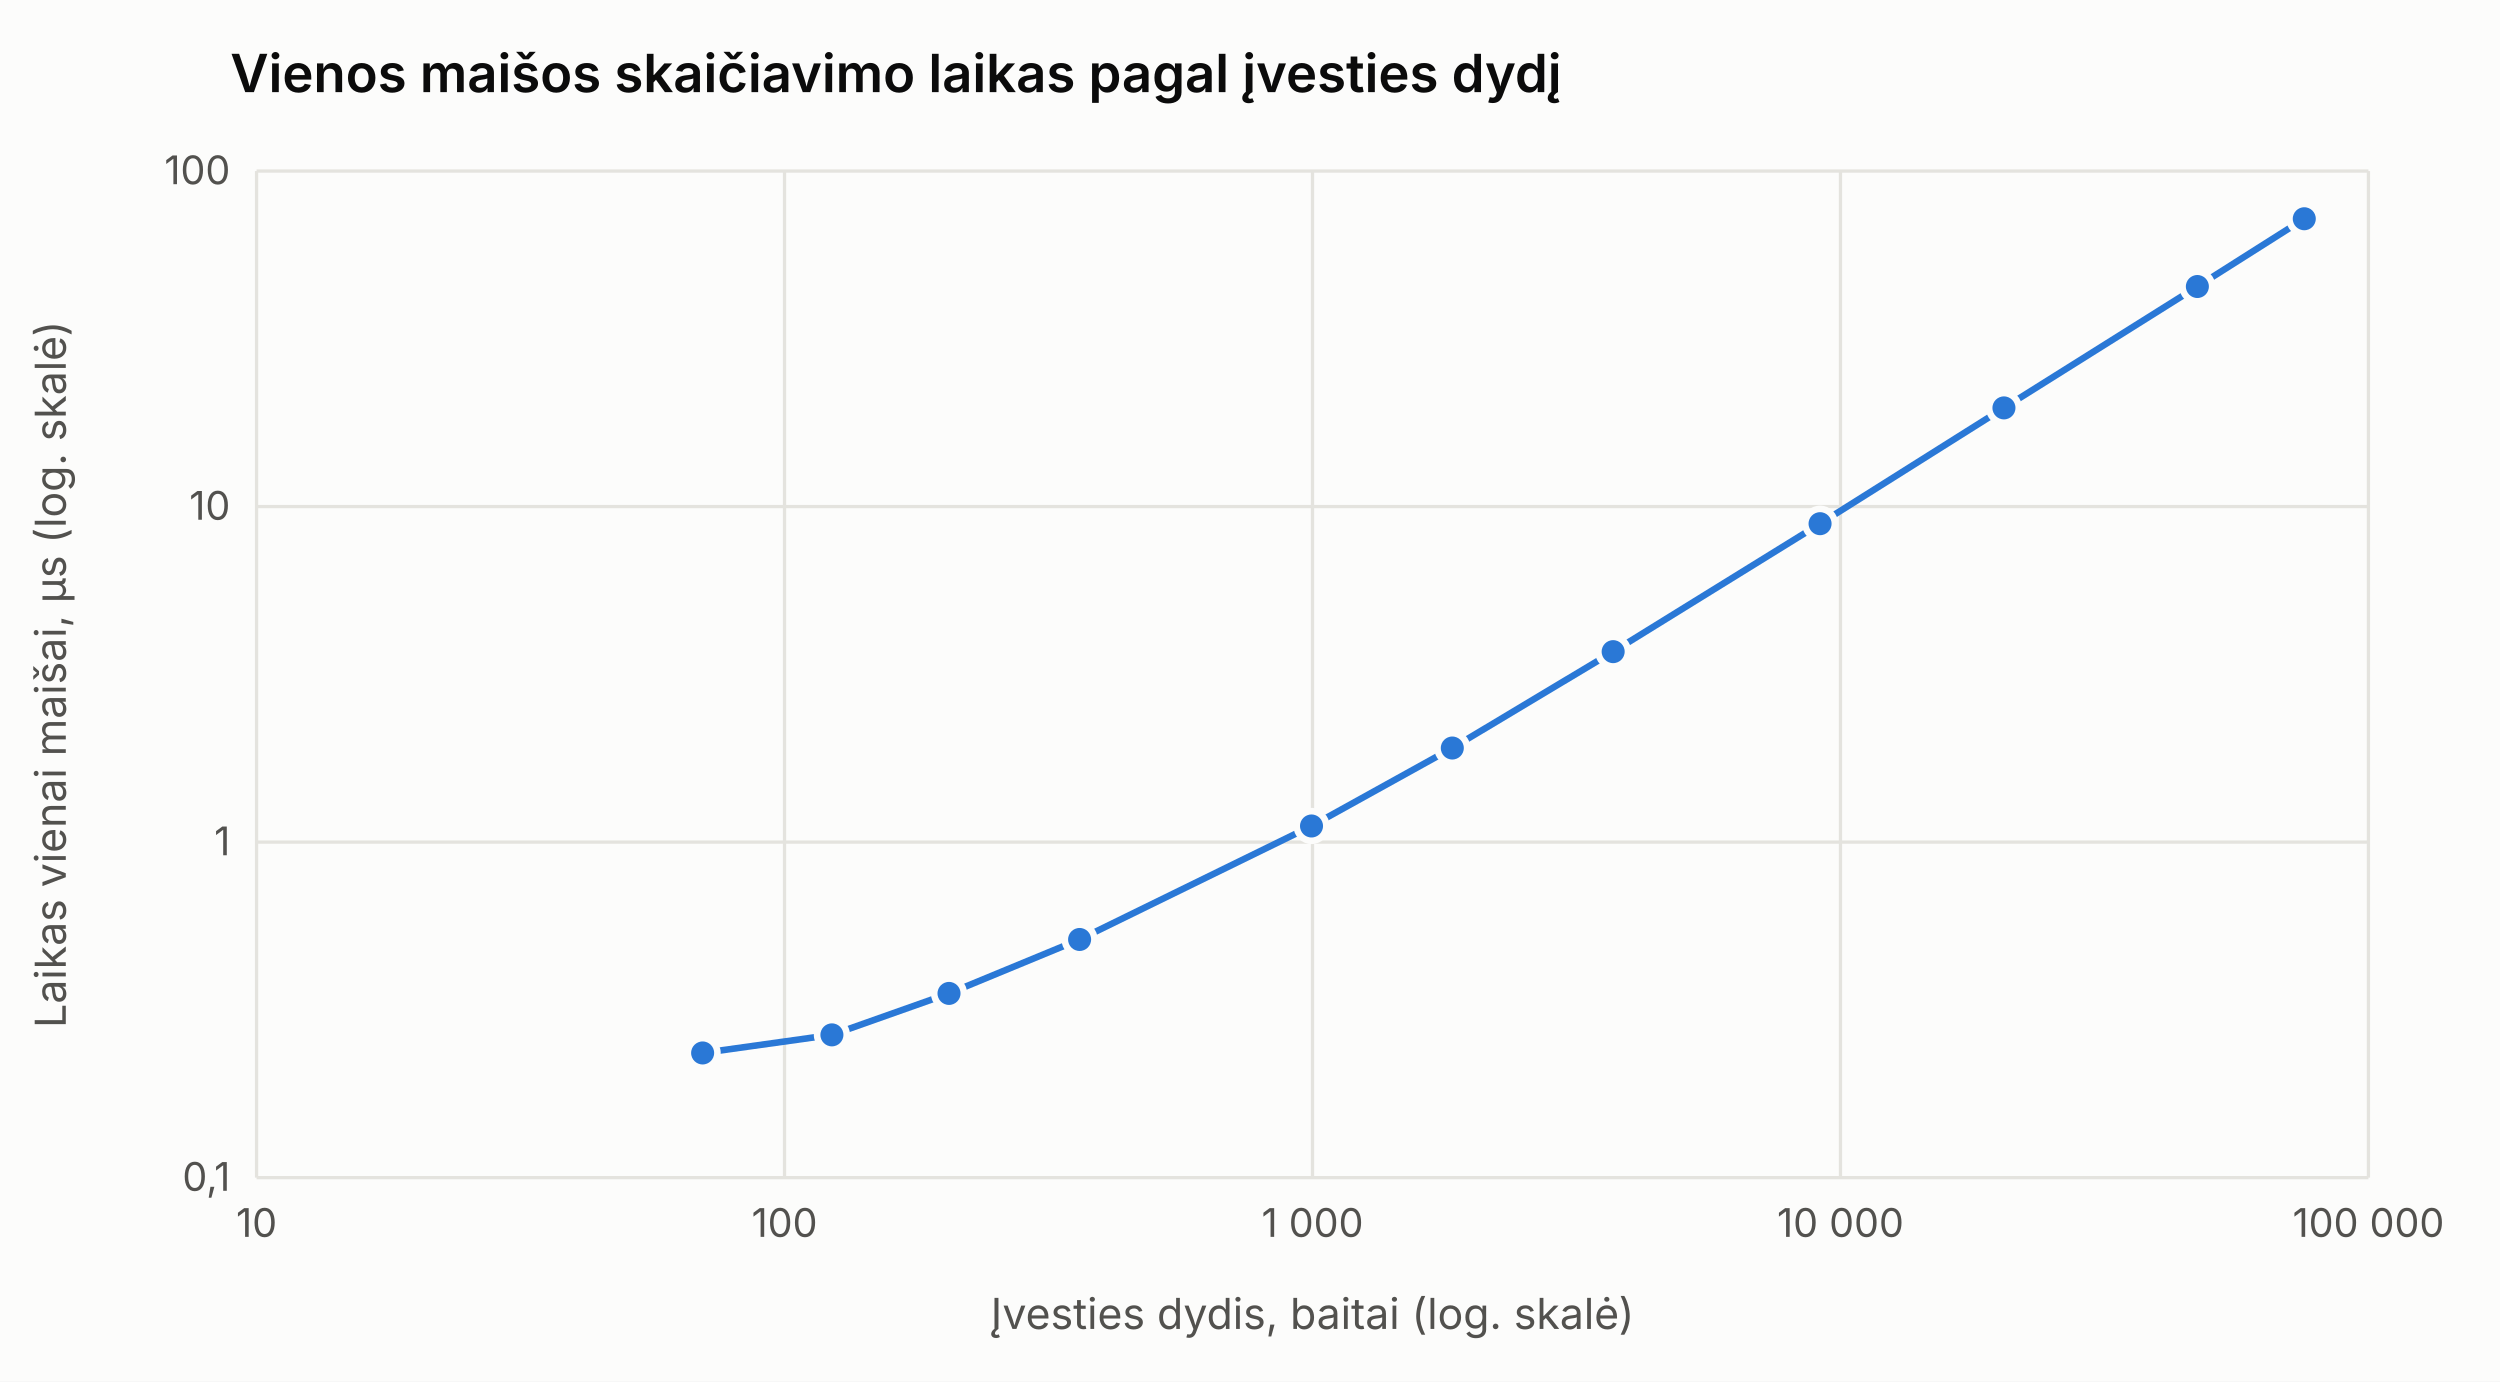
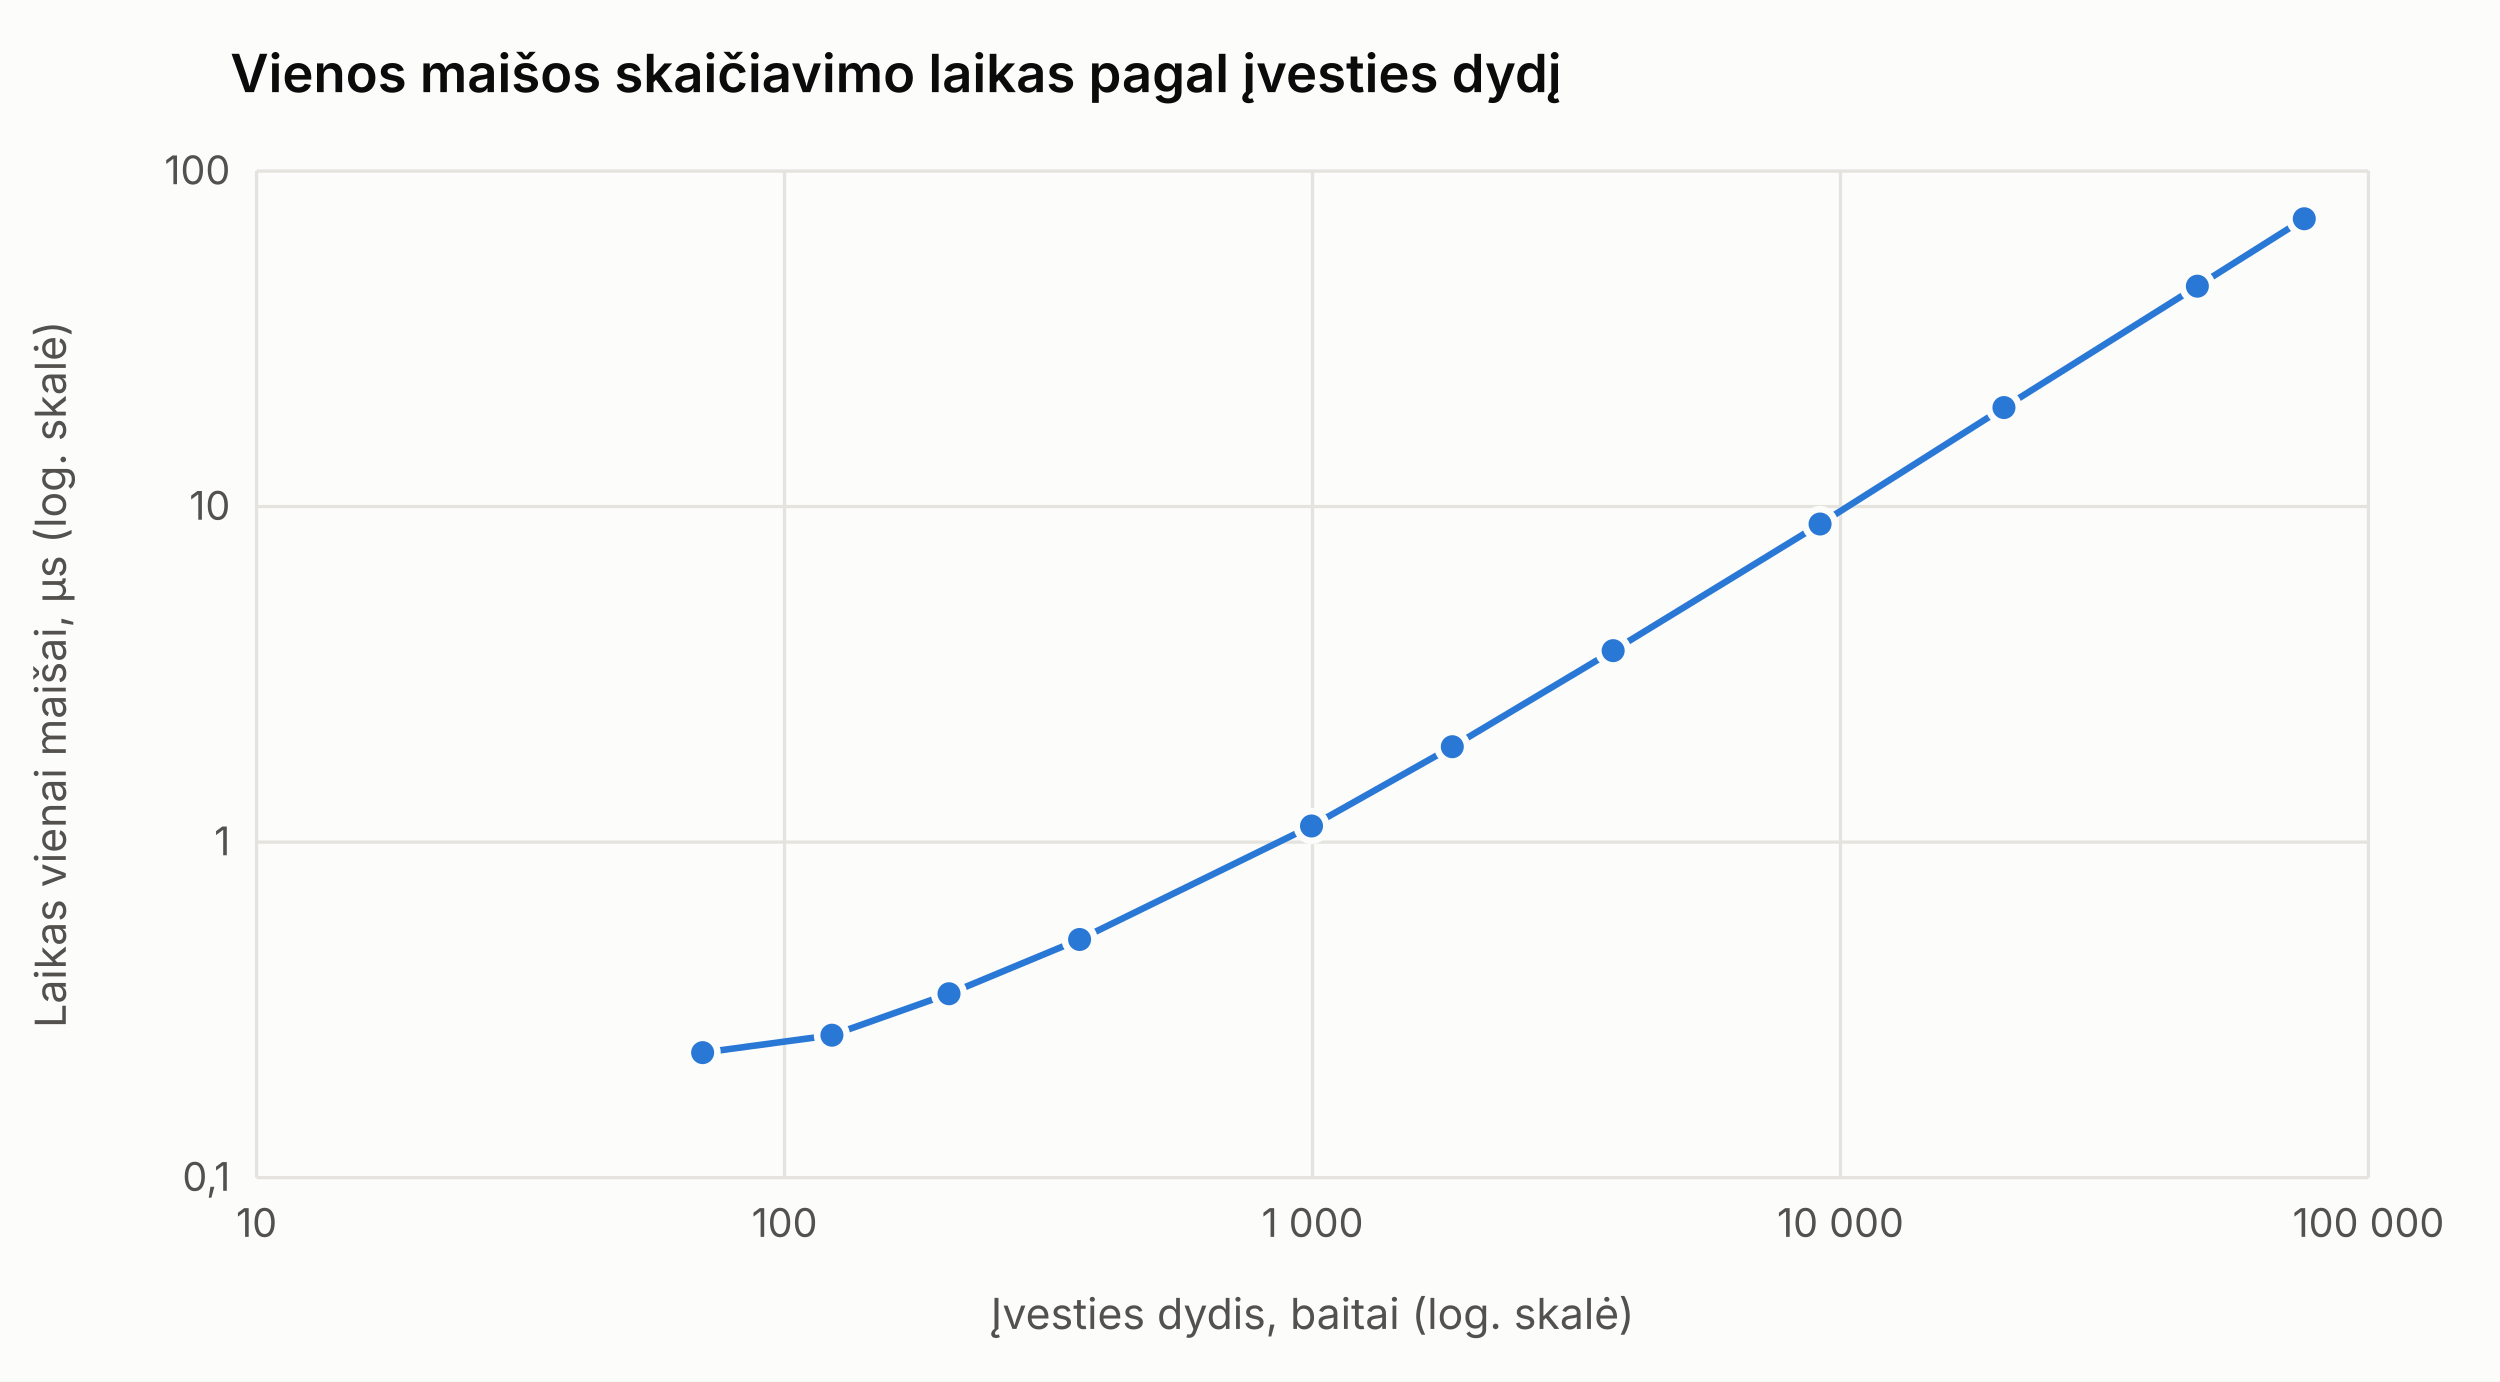
<svg xmlns="http://www.w3.org/2000/svg" width="760" height="420" viewBox="0 0 760 420" role="img" aria-label="Vienos maišos skaičiavimo laikas pagal įvesties dydį">
  <style>text{font-family:system-ui,-apple-system,'Segoe UI',sans-serif} .bg{fill:#fcfcfb} .t{fill:#0b0b0b} .t2{fill:#52514e} .grid{stroke:#e4e3de} .axis,.ref{stroke:#52514e} .fs{fill:#2a78d6} .ss{stroke:#2a78d6} .ring{stroke:#fcfcfb} @media (prefers-color-scheme: dark){.bg{fill:#1a1a19} .t{fill:#ffffff} .t2{fill:#c3c2b7} .grid{stroke:#353533} .axis,.ref{stroke:#c3c2b7} .fs{fill:#3987e5} .ss{stroke:#3987e5} .ring{stroke:#1a1a19}}</style>
  <rect class="bg" fill="#fcfcfb" width="760" height="420" />
  <text class="t" x="70" y="28" font-size="16" font-weight="600">Vienos maišos skaičiavimo laikas pagal įvesties dydį</text>
  <line class="grid" stroke="#e4e3de" x1="78.0" y1="52" x2="78.0" y2="358" />
  <text class="t2" x="78.0" y="376" font-size="12" text-anchor="middle">10</text>
  <line class="grid" stroke="#e4e3de" x1="238.5" y1="52" x2="238.5" y2="358" />
  <text class="t2" x="238.5" y="376" font-size="12" text-anchor="middle">100</text>
  <line class="grid" stroke="#e4e3de" x1="399.0" y1="52" x2="399.0" y2="358" />
  <text class="t2" x="399.0" y="376" font-size="12" text-anchor="middle">1 000</text>
  <line class="grid" stroke="#e4e3de" x1="559.5" y1="52" x2="559.5" y2="358" />
  <text class="t2" x="559.5" y="376" font-size="12" text-anchor="middle">10 000</text>
  <line class="grid" stroke="#e4e3de" x1="720.0" y1="52" x2="720.0" y2="358" />
  <text class="t2" x="720.0" y="376" font-size="12" text-anchor="middle">100 000</text>
  <line class="grid" stroke="#e4e3de" x1="78" y1="358.0" x2="720" y2="358.0" />
  <text class="t2" x="70" y="362.0" font-size="12" text-anchor="end">0,1</text>
  <line class="grid" stroke="#e4e3de" x1="78" y1="256.0" x2="720" y2="256.0" />
  <text class="t2" x="70" y="260.0" font-size="12" text-anchor="end">1</text>
  <line class="grid" stroke="#e4e3de" x1="78" y1="154.0" x2="720" y2="154.0" />
  <text class="t2" x="70" y="158.0" font-size="12" text-anchor="end">10</text>
  <line class="grid" stroke="#e4e3de" x1="78" y1="52.0" x2="720" y2="52.0" />
  <text class="t2" x="70" y="56.0" font-size="12" text-anchor="end">100</text>
  <text class="t2" x="399.0" y="404" font-size="13" text-anchor="middle">Įvesties dydis, baitai (log. skalė)</text>
  <text class="t2" transform="translate(20 205.0) rotate(-90)" font-size="13" text-anchor="middle">Laikas vienai maišai, µs (log. skalė)</text>
-   <path class="ss" stroke="#2a78d6" fill="none" stroke-width="2" stroke-linejoin="round" d="M213.6,320.1 L252.9,314.6 L288.5,302.0 L328.2,285.6 L398.7,251.1 L441.5,227.4 L490.4,198.1 L553.3,159.2 L609.2,124.0 L668.0,87.1 L700.5,66.5" />
-   <circle class="fs ring" fill="#2a78d6" stroke="#fcfcfb" stroke-width="2" cx="213.6" cy="320.1" r="4.5" />
-   <circle class="fs ring" fill="#2a78d6" stroke="#fcfcfb" stroke-width="2" cx="252.9" cy="314.6" r="4.5" />
-   <circle class="fs ring" fill="#2a78d6" stroke="#fcfcfb" stroke-width="2" cx="288.5" cy="302.0" r="4.5" />
+   <path class="ss" stroke="#2a78d6" fill="none" stroke-width="2" stroke-linejoin="round" d="M213.6,320.0 L252.9,314.7 L288.5,302.1 L328.2,285.6 L398.7,251.1 L441.5,227.0 L490.4,197.8 L553.3,159.3 L609.2,123.9 L668.0,87.0 L700.5,66.5" />
+   <circle class="fs ring" fill="#2a78d6" stroke="#fcfcfb" stroke-width="2" cx="213.6" cy="320.0" r="4.5" />
+   <circle class="fs ring" fill="#2a78d6" stroke="#fcfcfb" stroke-width="2" cx="252.9" cy="314.7" r="4.5" />
+   <circle class="fs ring" fill="#2a78d6" stroke="#fcfcfb" stroke-width="2" cx="288.5" cy="302.1" r="4.5" />
  <circle class="fs ring" fill="#2a78d6" stroke="#fcfcfb" stroke-width="2" cx="328.2" cy="285.6" r="4.5" />
  <circle class="fs ring" fill="#2a78d6" stroke="#fcfcfb" stroke-width="2" cx="398.7" cy="251.1" r="4.5" />
-   <circle class="fs ring" fill="#2a78d6" stroke="#fcfcfb" stroke-width="2" cx="441.5" cy="227.4" r="4.5" />
-   <circle class="fs ring" fill="#2a78d6" stroke="#fcfcfb" stroke-width="2" cx="490.4" cy="198.1" r="4.5" />
-   <circle class="fs ring" fill="#2a78d6" stroke="#fcfcfb" stroke-width="2" cx="553.3" cy="159.2" r="4.5" />
-   <circle class="fs ring" fill="#2a78d6" stroke="#fcfcfb" stroke-width="2" cx="609.2" cy="124.0" r="4.5" />
-   <circle class="fs ring" fill="#2a78d6" stroke="#fcfcfb" stroke-width="2" cx="668.0" cy="87.1" r="4.5" />
+   <circle class="fs ring" fill="#2a78d6" stroke="#fcfcfb" stroke-width="2" cx="441.5" cy="227.0" r="4.5" />
+   <circle class="fs ring" fill="#2a78d6" stroke="#fcfcfb" stroke-width="2" cx="490.4" cy="197.8" r="4.5" />
+   <circle class="fs ring" fill="#2a78d6" stroke="#fcfcfb" stroke-width="2" cx="553.3" cy="159.3" r="4.5" />
+   <circle class="fs ring" fill="#2a78d6" stroke="#fcfcfb" stroke-width="2" cx="609.2" cy="123.9" r="4.5" />
+   <circle class="fs ring" fill="#2a78d6" stroke="#fcfcfb" stroke-width="2" cx="668.0" cy="87.0" r="4.5" />
  <circle class="fs ring" fill="#2a78d6" stroke="#fcfcfb" stroke-width="2" cx="700.5" cy="66.5" r="4.5" />
</svg>
